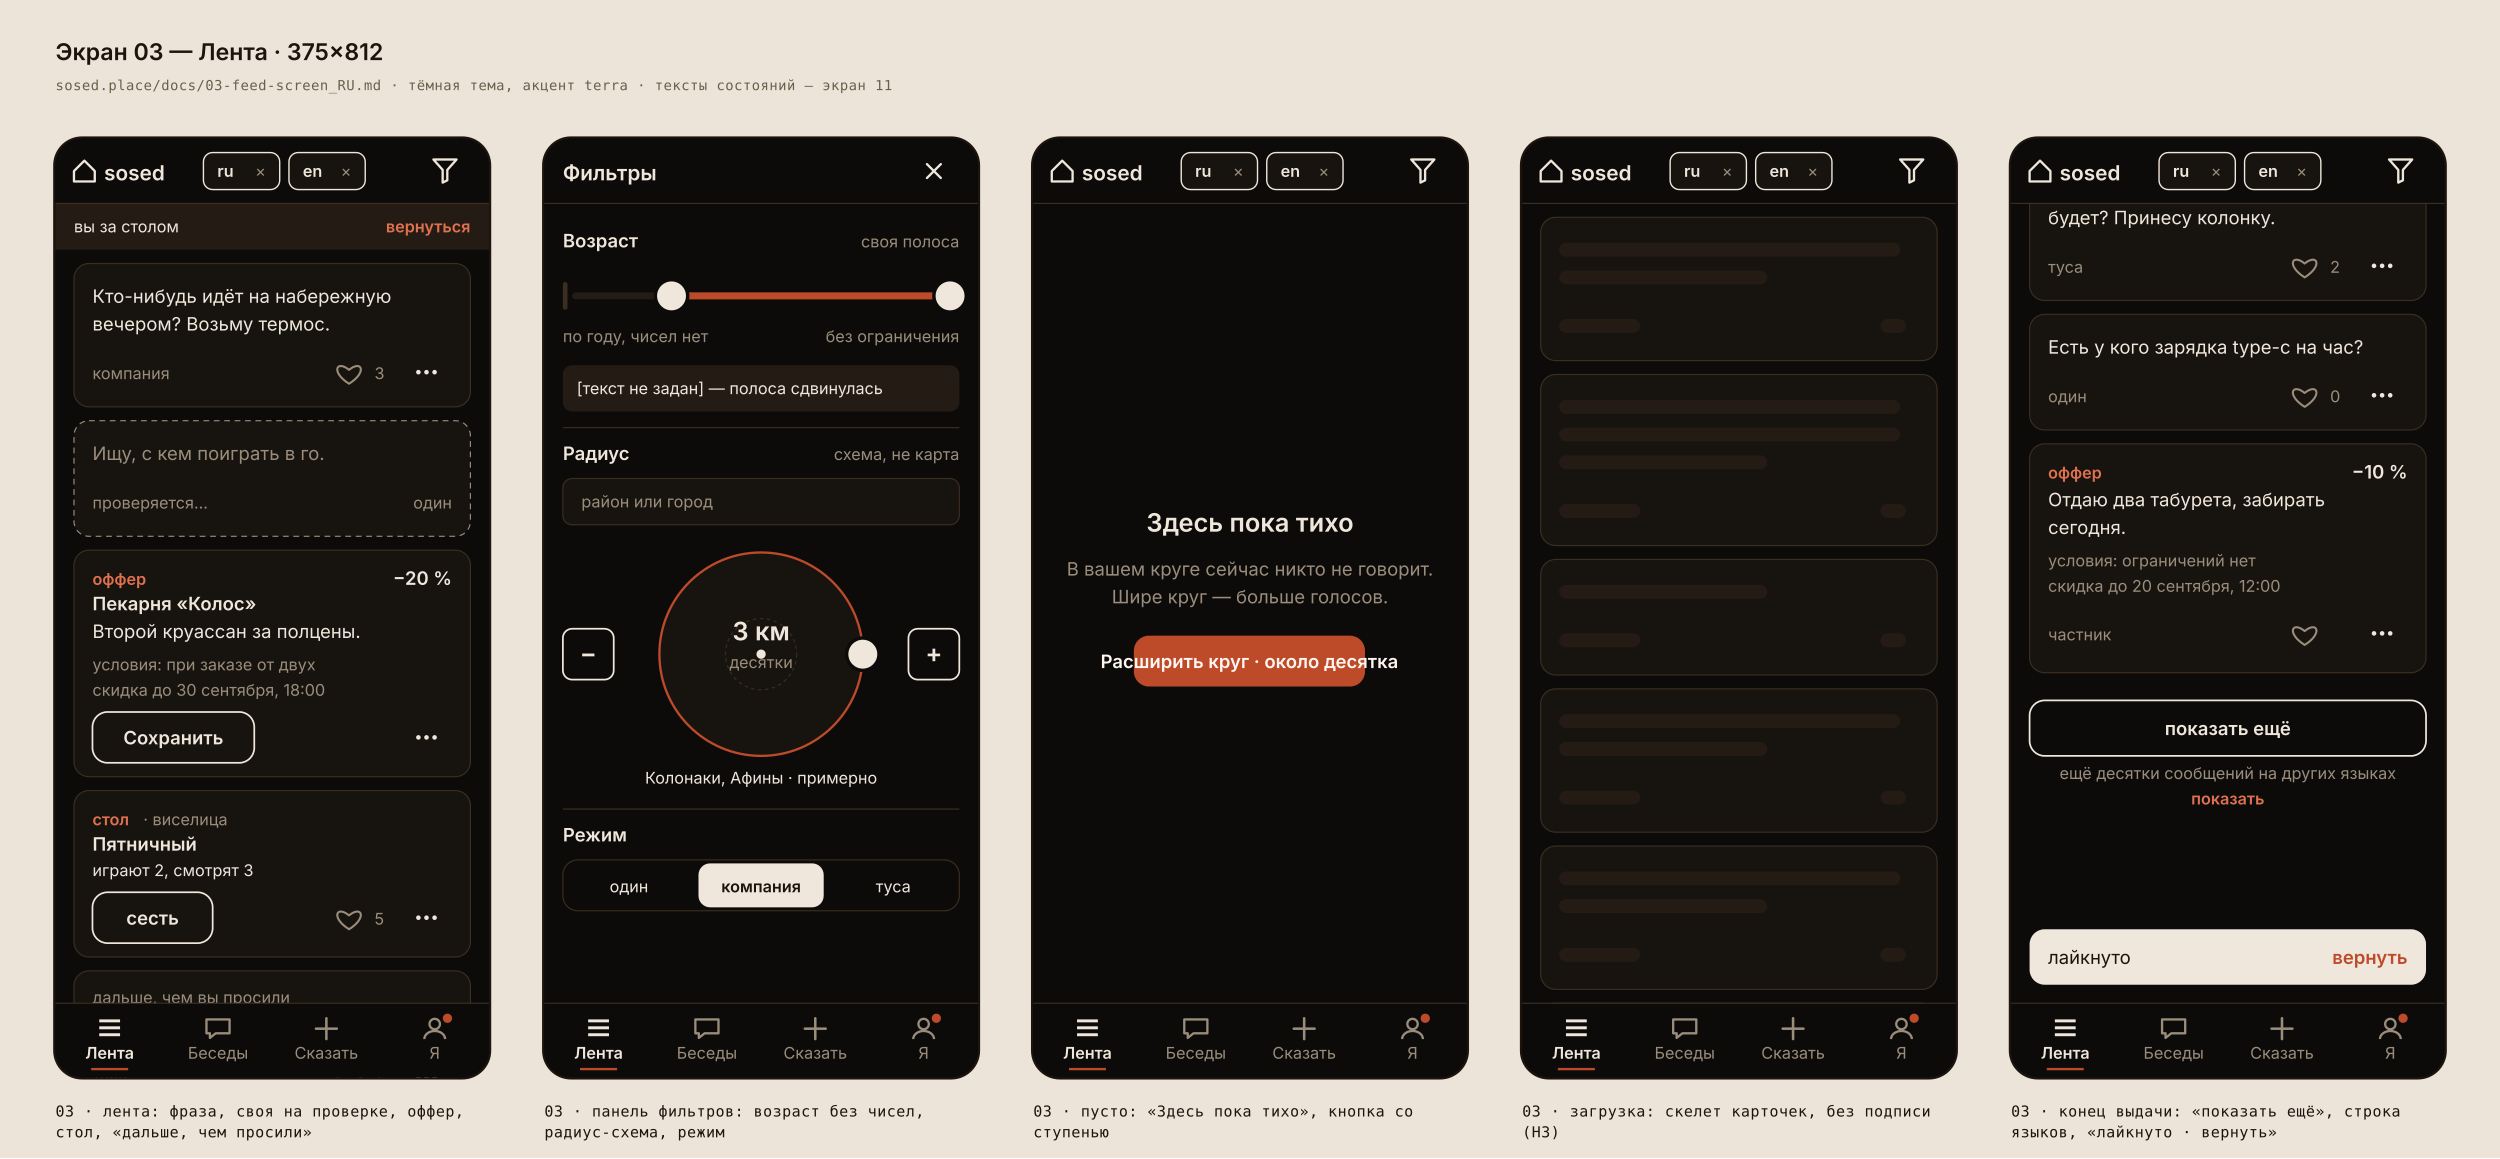
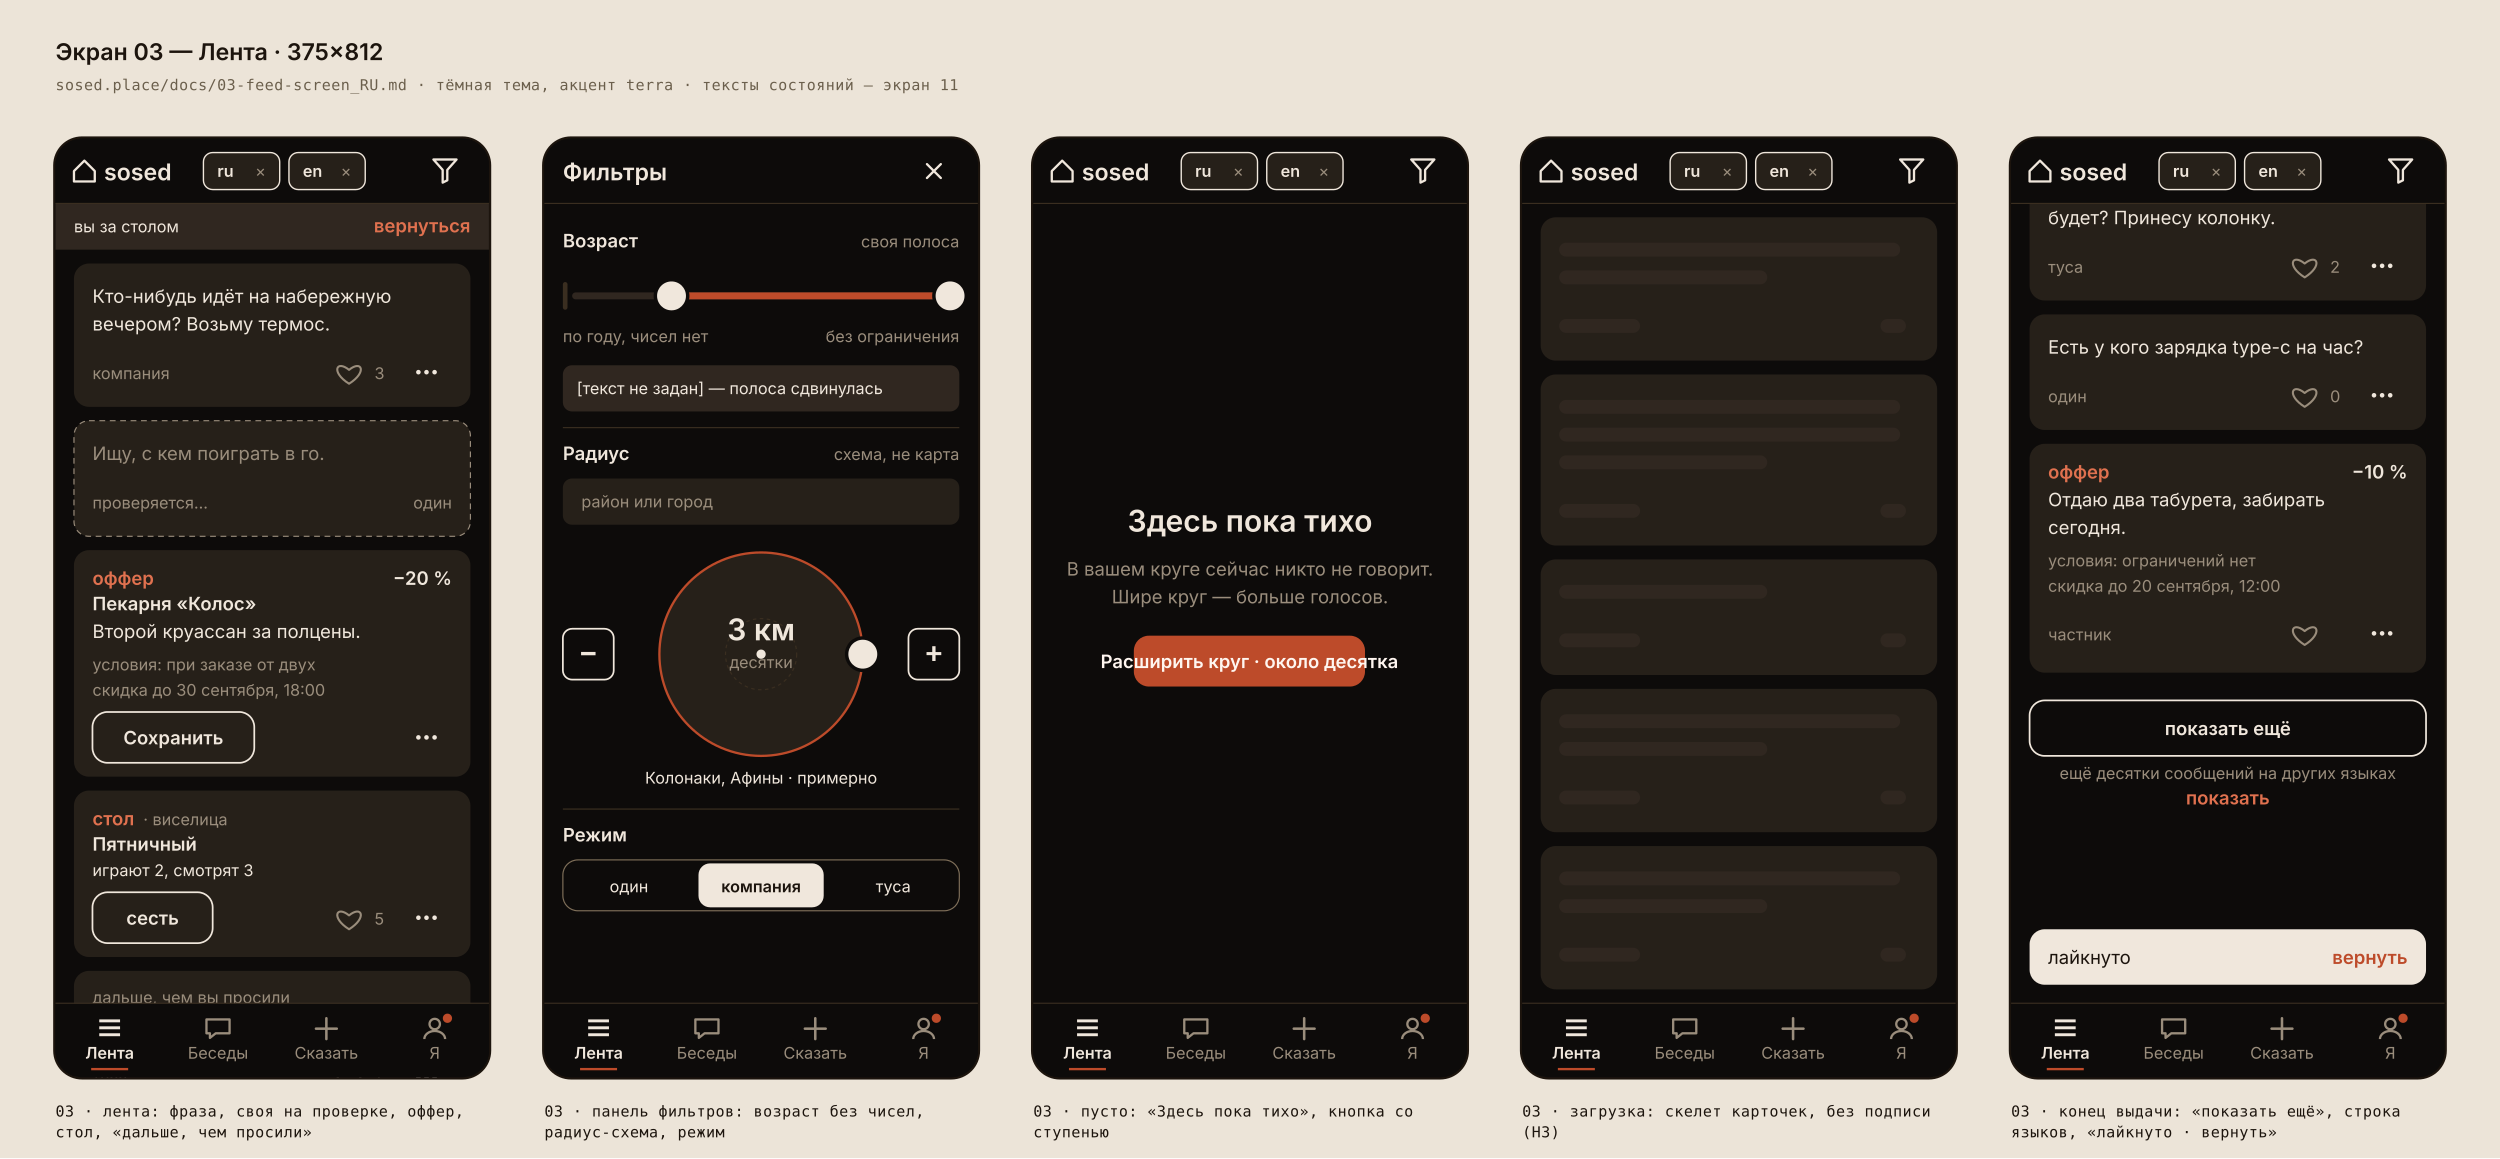
<svg xmlns="http://www.w3.org/2000/svg" width="2163" height="1002" viewBox="0 0 2163 1002">
  <style>
    @font-face { font-family: "Golos Text"; font-weight: 400 600;
      src: url(/fonts/q5uCsoe9Lv5t7Meb31EcExN8hA.woff2) format("woff2"); }
    @font-face { font-family: "JetBrains Mono"; font-weight: 400;
      src: url(/fonts/tDbv2o-flEEny0FZhsfKu5WU4zr3E_BX0PnT8RD8yKwBNntkaToggR7BYRbKPxDcwg.woff2) format("woff2"); }
    text { font-family: "Golos Text", Inter, system-ui, sans-serif; }
    .t16 { font-size: 16px; fill: #f0e7dc; }
    .t16b { font-size: 16px; font-weight: 600; fill: #f0e7dc; }
    .t14 { font-size: 14px; fill: #9a8d7c; }
    .t14fg { font-size: 14px; fill: #f0e7dc; }
    .t14b { font-size: 14px; font-weight: 600; fill: #f0e7dc; }
-     .t18b { font-size: 18px; font-weight: 600; fill: #f0e7dc; }
-     .t22b { font-size: 22px; font-weight: 600; fill: #f0e7dc; }
+     .t18b { font-size: 20px; font-weight: 600; fill: #f0e7dc; }
+     .t22b { font-size: 26px; font-weight: 600; fill: #f0e7dc; }
    .big { font-size: 26px; fill: #f0e7dc; }
-     .acc { font-size: 14px; font-weight: 600; fill: #e0714f; }
-     .cap { font-family: "JetBrains Mono", ui-monospace, monospace; font-size: 12px; fill: #6b5f4c; letter-spacing: 0.4px; }
+     .acc { font-size: 16px; font-weight: 600; fill: #e0714f; }
+     .cap { font-family: "JetBrains Mono", ui-monospace, monospace; font-size: 13px; fill: #6b5f4c; letter-spacing: 0.4px; }
    .capb { font-family: "JetBrains Mono", ui-monospace, monospace; font-size: 13px; fill: #1c140d; letter-spacing: 0.4px; }
    .sheet-title { font-size: 20px; font-weight: 600; fill: #1c140d; }
</style>
  <rect width="2163" height="1002" style="fill:#ece4d8" />
  <text x="48" y="52" class="sheet-title">Экран 03 — Лента · 375×812</text>
  <text x="48" y="78" class="cap">sosed.place/docs/03-feed-screen_RU.md · тёмная тема, акцент terra · тексты состояний — экран 11</text>
  <g transform="translate(48,120)">
    <rect x="-1" y="-1" width="377" height="814" rx="24" style="fill:#0d0b0a;stroke:#1c140d;stroke-width:2" />
    <clipPath id="c48">
      <rect x="0" y="0" width="375" height="812" rx="23" />
    </clipPath>
    <g clip-path="url(#c48)">
      <rect x="0" y="0" width="375" height="812" rx="0" style="fill:#0d0b0a" />
-       <rect x="0" y="56" width="375" height="40" rx="0" style="fill:#241c14" />
+       <rect x="0" y="56" width="375" height="40" rx="0" style="fill:#302720" />
      <text x="16" y="81" class="t14fg" text-anchor="start">вы за столом</text>
      <text x="359" y="81" class="acc" text-anchor="end">вернуться</text>
-       <rect x="16" y="108" width="343" height="124" rx="13" style="fill:#17130f;stroke:#3a2e20;stroke-width:1" />
+       <rect x="16" y="108" width="343" height="124" rx="13" style="fill:#262019" />
      <text x="32" y="142" class="t16" text-anchor="start" style="fill:#f0e7dc">Кто-нибудь идёт на набережную</text>
      <text x="32" y="166" class="t16" text-anchor="start" style="fill:#f0e7dc">вечером? Возьму термос.</text>
      <text x="32" y="208" class="t14" text-anchor="start">компания</text>
      <rect x="232" y="180" width="44" height="44" rx="8" style="fill:none" />
      <path d="M254.0 212.0 C238.0 202.0 243.0 191.0 254.0 200.0 C265.0 191.0 270.0 202.0 254.0 212.0 Z" style="fill:none;stroke:#9a8d7c;stroke-width:1.8;stroke-linejoin:round" />
      <text x="276" y="208" class="t14" text-anchor="start">3</text>
      <rect x="299" y="180" width="44" height="44" rx="8" style="fill:none" />
      <circle cx="314.0" cy="202.0" r="2" style="fill:#f0e7dc" />
      <circle cx="321.0" cy="202.0" r="2" style="fill:#f0e7dc" />
      <circle cx="328.0" cy="202.0" r="2" style="fill:#f0e7dc" />
-       <rect x="16" y="244" width="343" height="100" rx="13" style="fill:#17130f;stroke:#9a8d7c;stroke-width:1" stroke-dasharray="5 4" />
+       <rect x="16" y="244" width="343" height="100" rx="13" style="fill:#262019;stroke:#9a8d7c;stroke-width:1" stroke-dasharray="5 4" />
      <text x="32" y="278" class="t16" text-anchor="start" style="fill:#9a8d7c">Ищу, с кем поиграть в го.</text>
      <text x="32" y="320" class="t14" text-anchor="start">проверяется…</text>
      <text x="343" y="320" class="t14" text-anchor="end">один</text>
-       <rect x="16" y="356" width="343" height="196" rx="13" style="fill:#17130f;stroke:#3a2e20;stroke-width:1" />
+       <rect x="16" y="356" width="343" height="196" rx="13" style="fill:#262019" />
      <text x="32" y="386" class="acc" text-anchor="start">оффер</text>
      <text x="343" y="386" class="t16b" text-anchor="end">−20 %</text>
      <text x="32" y="408" class="t16b" text-anchor="start">Пекарня «Колос»</text>
      <text x="32" y="432" class="t16" text-anchor="start">Второй круассан за полцены.</text>
      <text x="32" y="460" class="t14" text-anchor="start">условия: при заказе от двух</text>
      <text x="32" y="482" class="t14" text-anchor="start">скидка до 30 сентября, 18:00</text>
      <rect x="32" y="496" width="140" height="44" rx="13" style="fill:none;stroke:#f0e7dc;stroke-width:1.5" />
      <text x="102.0" y="524.0" class="t16b" text-anchor="middle">Сохранить</text>
      <rect x="299" y="496" width="44" height="44" rx="8" style="fill:none" />
      <circle cx="314.0" cy="518.0" r="2" style="fill:#f0e7dc" />
      <circle cx="321.0" cy="518.0" r="2" style="fill:#f0e7dc" />
      <circle cx="328.0" cy="518.0" r="2" style="fill:#f0e7dc" />
-       <rect x="16" y="564" width="343" height="144" rx="13" style="fill:#17130f;stroke:#3a2e20;stroke-width:1" />
+       <rect x="16" y="564" width="343" height="144" rx="13" style="fill:#262019" />
      <text x="32" y="594" class="acc" text-anchor="start">стол</text>
      <text x="76" y="594" class="t14" text-anchor="start">· виселица</text>
      <text x="32" y="616" class="t16b" text-anchor="start">Пятничный</text>
      <text x="32" y="638" class="t14fg" text-anchor="start">играют 2, смотрят 3</text>
      <rect x="32" y="652" width="104" height="44" rx="13" style="fill:none;stroke:#f0e7dc;stroke-width:1.5" />
      <text x="84.0" y="680.0" class="t16b" text-anchor="middle">сесть</text>
      <rect x="232" y="652" width="44" height="44" rx="8" style="fill:none" />
      <path d="M254.0 684.0 C238.0 674.0 243.0 663.0 254.0 672.0 C265.0 663.0 270.0 674.0 254.0 684.0 Z" style="fill:none;stroke:#9a8d7c;stroke-width:1.8;stroke-linejoin:round" />
      <text x="276" y="680" class="t14" text-anchor="start">5</text>
      <rect x="299" y="652" width="44" height="44" rx="8" style="fill:none" />
      <circle cx="314.0" cy="674.0" r="2" style="fill:#f0e7dc" />
      <circle cx="321.0" cy="674.0" r="2" style="fill:#f0e7dc" />
      <circle cx="328.0" cy="674.0" r="2" style="fill:#f0e7dc" />
-       <rect x="16" y="720" width="343" height="122" rx="13" style="fill:#17130f;stroke:#3a2e20;stroke-width:1" />
+       <rect x="16" y="720" width="343" height="122" rx="13" style="fill:#262019" />
      <text x="32" y="748" class="t14" text-anchor="start">дальше, чем вы просили</text>
      <text x="32" y="776" class="t16" text-anchor="start" style="fill:#f0e7dc">Играем в настолки в парке.</text>
      <text x="32" y="818" class="t14" text-anchor="start">туса</text>
      <rect x="232" y="790" width="44" height="44" rx="8" style="fill:none" />
      <path d="M254.0 822.0 C238.0 812.0 243.0 801.0 254.0 810.0 C265.0 801.0 270.0 812.0 254.0 822.0 Z" style="fill:none;stroke:#9a8d7c;stroke-width:1.8;stroke-linejoin:round" />
      <text x="276" y="818" class="t14" text-anchor="start">1</text>
      <rect x="299" y="790" width="44" height="44" rx="8" style="fill:none" />
      <circle cx="314.0" cy="812.0" r="2" style="fill:#f0e7dc" />
      <circle cx="321.0" cy="812.0" r="2" style="fill:#f0e7dc" />
      <circle cx="328.0" cy="812.0" r="2" style="fill:#f0e7dc" />
      <rect x="0" y="0" width="375" height="56" rx="0" style="fill:#0d0b0a" />
      <line x1="0" y1="56" x2="375" y2="56" style="stroke:#3a2e20;stroke-width:1" />
      <path d="M16 28 L25 19 L34 28 L34 37 L16 37 Z" style="fill:none;stroke:#f0e7dc;stroke-width:2;stroke-linejoin:round" />
      <text x="42" y="36" class="t18b" text-anchor="start">sosed</text>
-       <rect x="128" y="12" width="66" height="32" rx="8" style="fill:#17130f;stroke:#f0e7dc;stroke-width:1.2" />
+       <rect x="128" y="12" width="66" height="32" rx="8" style="fill:#262019;stroke:#f0e7dc;stroke-width:1.2" />
      <text x="140" y="33" class="t14b" text-anchor="start">ru</text>
      <text x="182" y="33" class="t14" text-anchor="end">×</text>
-       <rect x="202" y="12" width="66" height="32" rx="8" style="fill:#17130f;stroke:#f0e7dc;stroke-width:1.2" />
+       <rect x="202" y="12" width="66" height="32" rx="8" style="fill:#262019;stroke:#f0e7dc;stroke-width:1.2" />
      <text x="214" y="33" class="t14b" text-anchor="start">en</text>
      <text x="256" y="33" class="t14" text-anchor="end">×</text>
      <rect x="315" y="6" width="44" height="44" rx="8" style="fill:none" />
      <path d="M327.0 18.0 L347.0 18.0 L339.0 27.0 L339.0 36.0 L335.0 38.0 L335.0 27.0 Z" style="fill:none;stroke:#f0e7dc;stroke-width:2;stroke-linejoin:round" />
      <rect x="0" y="748" width="375" height="64" rx="0" style="fill:#0d0b0a" />
      <line x1="0" y1="748" x2="375" y2="748" style="stroke:#3a2e20;stroke-width:1" />
      <rect x="37.875" y="762" width="18" height="2.5" rx="0" style="fill:#f0e7dc" />
      <rect x="37.875" y="768" width="18" height="2.5" rx="0" style="fill:#f0e7dc" />
      <rect x="37.875" y="774" width="18" height="2.5" rx="0" style="fill:#f0e7dc" />
      <text x="46.875" y="796" class="t14b" text-anchor="middle">Лента</text>
      <path d="M130.625 762 h20 v12 h-12 l-5 4 v-4 h-3 z" style="fill:none;stroke:#9a8d7c;stroke-width:2;stroke-linejoin:round" />
      <text x="140.625" y="796" class="t14" text-anchor="middle">Беседы</text>
      <path d="M234.375 761 v18 M225.375 770 h18" style="stroke:#9a8d7c;stroke-width:2.2;stroke-linecap:round" />
      <text x="234.375" y="796" class="t14" text-anchor="middle">Сказать</text>
      <circle cx="328.125" cy="766" r="4.5" style="fill:none;stroke:#9a8d7c;stroke-width:2" />
      <path d="M319.125 779 a9 7 0 0 1 18 0" style="fill:none;stroke:#9a8d7c;stroke-width:2" />
      <circle cx="339.125" cy="761" r="4" style="fill:#bd4b2a" />
      <text x="328.125" y="796" class="t14" text-anchor="middle">Я</text>
      <rect x="30.875" y="804" width="32" height="2" rx="0" style="fill:#bd4b2a" />
    </g>
  </g>
  <text x="48" y="966" class="capb">03 · лента: фраза, своя на проверке, оффер,</text>
  <text x="48" y="984" class="capb">стол, «дальше, чем просили»</text>
  <g transform="translate(471,120)">
    <rect x="-1" y="-1" width="377" height="814" rx="24" style="fill:#0d0b0a;stroke:#1c140d;stroke-width:2" />
    <clipPath id="c471">
      <rect x="0" y="0" width="375" height="812" rx="23" />
    </clipPath>
    <g clip-path="url(#c471)">
      <rect x="0" y="0" width="375" height="812" rx="0" style="fill:#0d0b0a" />
      <rect x="0" y="0" width="375" height="56" rx="0" style="fill:#0d0b0a" />
      <line x1="0" y1="56" x2="375" y2="56" style="stroke:#3a2e20;stroke-width:1" />
      <text x="16" y="36" class="t18b" text-anchor="start">Фильтры</text>
      <rect x="315" y="6" width="44" height="44" rx="8" style="fill:none" />
      <path d="M331.0 22.0 L343.0 34.0 M343.0 22.0 L331.0 34.0" style="stroke:#f0e7dc;stroke-width:2;stroke-linecap:round" />
      <text x="16" y="94" class="t16b" text-anchor="start">Возраст</text>
      <text x="359" y="94" class="t14" text-anchor="end">своя полоса</text>
-       <rect x="24" y="133" width="327" height="6" rx="3" style="fill:#241c14" />
+       <rect x="24" y="133" width="327" height="6" rx="3" style="fill:#302720" />
      <rect x="16" y="124" width="4" height="24" rx="2" style="fill:#3a2e20" />
      <rect x="355" y="124" width="4" height="24" rx="2" style="fill:#3a2e20" />
      <rect x="110" y="133" width="241" height="6" rx="3" style="fill:#bd4b2a" />
      <circle cx="110" cy="136" r="14" style="fill:#f0e7dc;stroke:#0d0b0a;stroke-width:3" />
      <circle cx="351" cy="136" r="14" style="fill:#f0e7dc;stroke:#0d0b0a;stroke-width:3" />
      <text x="359" y="176" class="t14" text-anchor="end">без ограничения</text>
      <text x="16" y="176" class="t14" text-anchor="start">по году, чисел нет</text>
-       <rect x="16" y="196" width="343" height="40" rx="8" style="fill:#241c14" />
+       <rect x="16" y="196" width="343" height="40" rx="8" style="fill:#302720" />
      <text x="28" y="221" class="t14fg" text-anchor="start">[текст не задан] — полоса сдвинулась</text>
      <line x1="16" y1="250" x2="359" y2="250" style="stroke:#3a2e20;stroke-width:1" />
      <text x="16" y="278" class="t16b" text-anchor="start">Радиус</text>
      <text x="359" y="278" class="t14" text-anchor="end">схема, не карта</text>
-       <rect x="16" y="294" width="343" height="40" rx="8" style="fill:#17130f;stroke:#3a2e20;stroke-width:1" />
+       <rect x="16" y="294" width="343" height="40" rx="8" style="fill:#262019" />
      <text x="32" y="319" class="t14" text-anchor="start">район или город</text>
-       <circle cx="187.5" cy="446" r="88" style="fill:#17130f;stroke:#bd4b2a;stroke-width:2" />
+       <circle cx="187.5" cy="446" r="88" style="fill:#262019;stroke:#bd4b2a;stroke-width:2" />
      <circle cx="187.5" cy="446" r="30.8" style="fill:none;stroke:#3a2e20;stroke-width:1;stroke-dasharray:3 3" />
      <circle cx="187.5" cy="446" r="4" style="fill:#f0e7dc" />
      <circle cx="275.5" cy="446" r="14" style="fill:#f0e7dc;stroke:#0d0b0a;stroke-width:3" />
      <text x="187.5" y="434" class="t22b" text-anchor="middle">3 км</text>
      <text x="187.5" y="458" class="t14" text-anchor="middle">десятки</text>
      <rect x="16" y="424" width="44" height="44" rx="8" style="fill:none;stroke:#f0e7dc;stroke-width:1.5" />
      <text x="38" y="453" class="t22b" text-anchor="middle">−</text>
      <rect x="315" y="424" width="44" height="44" rx="8" style="fill:none;stroke:#f0e7dc;stroke-width:1.5" />
      <text x="337" y="453" class="t22b" text-anchor="middle">+</text>
      <text x="187.5" y="558" class="t14fg" text-anchor="middle">Колонаки, Афины · примерно</text>
      <line x1="16" y1="580" x2="359" y2="580" style="stroke:#3a2e20;stroke-width:1" />
      <text x="16" y="608" class="t16b" text-anchor="start">Режим</text>
-       <rect x="16" y="624" width="343" height="44" rx="13" style="fill:none;stroke:#3a2e20;stroke-width:1" />
+       <rect x="16" y="624" width="343" height="44" rx="13" style="fill:none;stroke:#80705a;stroke-width:1" />
      <text x="73.167" y="652" class="t14fg" text-anchor="middle">один</text>
      <rect x="133.333" y="627" width="108.333" height="38" rx="10" style="fill:#f0e7dc" />
      <text x="187.5" y="652" class="t14b" text-anchor="middle" style="fill:#1c140d">компания</text>
      <text x="301.833" y="652" class="t14fg" text-anchor="middle">туса</text>
      <rect x="0" y="748" width="375" height="64" rx="0" style="fill:#0d0b0a" />
      <line x1="0" y1="748" x2="375" y2="748" style="stroke:#3a2e20;stroke-width:1" />
      <rect x="37.875" y="762" width="18" height="2.5" rx="0" style="fill:#f0e7dc" />
      <rect x="37.875" y="768" width="18" height="2.5" rx="0" style="fill:#f0e7dc" />
      <rect x="37.875" y="774" width="18" height="2.5" rx="0" style="fill:#f0e7dc" />
      <text x="46.875" y="796" class="t14b" text-anchor="middle">Лента</text>
      <path d="M130.625 762 h20 v12 h-12 l-5 4 v-4 h-3 z" style="fill:none;stroke:#9a8d7c;stroke-width:2;stroke-linejoin:round" />
      <text x="140.625" y="796" class="t14" text-anchor="middle">Беседы</text>
      <path d="M234.375 761 v18 M225.375 770 h18" style="stroke:#9a8d7c;stroke-width:2.2;stroke-linecap:round" />
      <text x="234.375" y="796" class="t14" text-anchor="middle">Сказать</text>
      <circle cx="328.125" cy="766" r="4.5" style="fill:none;stroke:#9a8d7c;stroke-width:2" />
      <path d="M319.125 779 a9 7 0 0 1 18 0" style="fill:none;stroke:#9a8d7c;stroke-width:2" />
      <circle cx="339.125" cy="761" r="4" style="fill:#bd4b2a" />
      <text x="328.125" y="796" class="t14" text-anchor="middle">Я</text>
      <rect x="30.875" y="804" width="32" height="2" rx="0" style="fill:#bd4b2a" />
    </g>
  </g>
  <text x="471" y="966" class="capb">03 · панель фильтров: возраст без чисел,</text>
  <text x="471" y="984" class="capb">радиус-схема, режим</text>
  <g transform="translate(894,120)">
    <rect x="-1" y="-1" width="377" height="814" rx="24" style="fill:#0d0b0a;stroke:#1c140d;stroke-width:2" />
    <clipPath id="c894">
      <rect x="0" y="0" width="375" height="812" rx="23" />
    </clipPath>
    <g clip-path="url(#c894)">
      <rect x="0" y="0" width="375" height="812" rx="0" style="fill:#0d0b0a" />
      <rect x="0" y="0" width="375" height="56" rx="0" style="fill:#0d0b0a" />
      <line x1="0" y1="56" x2="375" y2="56" style="stroke:#3a2e20;stroke-width:1" />
      <path d="M16 28 L25 19 L34 28 L34 37 L16 37 Z" style="fill:none;stroke:#f0e7dc;stroke-width:2;stroke-linejoin:round" />
      <text x="42" y="36" class="t18b" text-anchor="start">sosed</text>
-       <rect x="128" y="12" width="66" height="32" rx="8" style="fill:#17130f;stroke:#f0e7dc;stroke-width:1.2" />
+       <rect x="128" y="12" width="66" height="32" rx="8" style="fill:#262019;stroke:#f0e7dc;stroke-width:1.2" />
      <text x="140" y="33" class="t14b" text-anchor="start">ru</text>
      <text x="182" y="33" class="t14" text-anchor="end">×</text>
-       <rect x="202" y="12" width="66" height="32" rx="8" style="fill:#17130f;stroke:#f0e7dc;stroke-width:1.2" />
+       <rect x="202" y="12" width="66" height="32" rx="8" style="fill:#262019;stroke:#f0e7dc;stroke-width:1.2" />
      <text x="214" y="33" class="t14b" text-anchor="start">en</text>
      <text x="256" y="33" class="t14" text-anchor="end">×</text>
      <rect x="315" y="6" width="44" height="44" rx="8" style="fill:none" />
      <path d="M327.0 18.0 L347.0 18.0 L339.0 27.0 L339.0 36.0 L335.0 38.0 L335.0 27.0 Z" style="fill:none;stroke:#f0e7dc;stroke-width:2;stroke-linejoin:round" />
      <text x="187.5" y="340" class="t22b" text-anchor="middle">Здесь пока тихо</text>
      <text x="187.5" y="378" class="t16" text-anchor="middle" style="fill:#9a8d7c">В вашем круге сейчас никто не говорит.</text>
      <text x="187.5" y="402" class="t16" text-anchor="middle" style="fill:#9a8d7c">Шире круг — больше голосов.</text>
      <rect x="87" y="430" width="200" height="44" rx="13" style="fill:#bd4b2a" />
      <text x="187.0" y="458.0" class="t16b" text-anchor="middle" style="fill:#fff6f0">Расширить круг · около десятка</text>
      <rect x="0" y="748" width="375" height="64" rx="0" style="fill:#0d0b0a" />
      <line x1="0" y1="748" x2="375" y2="748" style="stroke:#3a2e20;stroke-width:1" />
      <rect x="37.875" y="762" width="18" height="2.5" rx="0" style="fill:#f0e7dc" />
      <rect x="37.875" y="768" width="18" height="2.5" rx="0" style="fill:#f0e7dc" />
      <rect x="37.875" y="774" width="18" height="2.5" rx="0" style="fill:#f0e7dc" />
      <text x="46.875" y="796" class="t14b" text-anchor="middle">Лента</text>
      <path d="M130.625 762 h20 v12 h-12 l-5 4 v-4 h-3 z" style="fill:none;stroke:#9a8d7c;stroke-width:2;stroke-linejoin:round" />
      <text x="140.625" y="796" class="t14" text-anchor="middle">Беседы</text>
      <path d="M234.375 761 v18 M225.375 770 h18" style="stroke:#9a8d7c;stroke-width:2.2;stroke-linecap:round" />
      <text x="234.375" y="796" class="t14" text-anchor="middle">Сказать</text>
      <circle cx="328.125" cy="766" r="4.5" style="fill:none;stroke:#9a8d7c;stroke-width:2" />
      <path d="M319.125 779 a9 7 0 0 1 18 0" style="fill:none;stroke:#9a8d7c;stroke-width:2" />
      <circle cx="339.125" cy="761" r="4" style="fill:#bd4b2a" />
      <text x="328.125" y="796" class="t14" text-anchor="middle">Я</text>
      <rect x="30.875" y="804" width="32" height="2" rx="0" style="fill:#bd4b2a" />
    </g>
  </g>
  <text x="894" y="966" class="capb">03 · пусто: «Здесь пока тихо», кнопка со</text>
  <text x="894" y="984" class="capb">ступенью</text>
  <g transform="translate(1317,120)">
    <rect x="-1" y="-1" width="377" height="814" rx="24" style="fill:#0d0b0a;stroke:#1c140d;stroke-width:2" />
    <clipPath id="c1317">
      <rect x="0" y="0" width="375" height="812" rx="23" />
    </clipPath>
    <g clip-path="url(#c1317)">
      <rect x="0" y="0" width="375" height="812" rx="0" style="fill:#0d0b0a" />
      <rect x="0" y="0" width="375" height="56" rx="0" style="fill:#0d0b0a" />
      <line x1="0" y1="56" x2="375" y2="56" style="stroke:#3a2e20;stroke-width:1" />
      <path d="M16 28 L25 19 L34 28 L34 37 L16 37 Z" style="fill:none;stroke:#f0e7dc;stroke-width:2;stroke-linejoin:round" />
      <text x="42" y="36" class="t18b" text-anchor="start">sosed</text>
-       <rect x="128" y="12" width="66" height="32" rx="8" style="fill:#17130f;stroke:#f0e7dc;stroke-width:1.2" />
+       <rect x="128" y="12" width="66" height="32" rx="8" style="fill:#262019;stroke:#f0e7dc;stroke-width:1.2" />
      <text x="140" y="33" class="t14b" text-anchor="start">ru</text>
      <text x="182" y="33" class="t14" text-anchor="end">×</text>
-       <rect x="202" y="12" width="66" height="32" rx="8" style="fill:#17130f;stroke:#f0e7dc;stroke-width:1.2" />
+       <rect x="202" y="12" width="66" height="32" rx="8" style="fill:#262019;stroke:#f0e7dc;stroke-width:1.2" />
      <text x="214" y="33" class="t14b" text-anchor="start">en</text>
      <text x="256" y="33" class="t14" text-anchor="end">×</text>
      <rect x="315" y="6" width="44" height="44" rx="8" style="fill:none" />
      <path d="M327.0 18.0 L347.0 18.0 L339.0 27.0 L339.0 36.0 L335.0 38.0 L335.0 27.0 Z" style="fill:none;stroke:#f0e7dc;stroke-width:2;stroke-linejoin:round" />
-       <rect x="16" y="68" width="343" height="124" rx="13" style="fill:#17130f;stroke:#3a2e20;stroke-width:1" />
-       <rect x="32" y="90" width="295" height="12" rx="6" style="fill:#241c14" />
-       <rect x="32" y="114" width="180" height="12" rx="6" style="fill:#241c14" />
-       <rect x="32" y="156" width="70" height="12" rx="6" style="fill:#241c14" />
-       <rect x="310" y="156" width="22" height="12" rx="6" style="fill:#241c14" />
-       <rect x="16" y="204" width="343" height="148" rx="13" style="fill:#17130f;stroke:#3a2e20;stroke-width:1" />
-       <rect x="32" y="226" width="295" height="12" rx="6" style="fill:#241c14" />
-       <rect x="32" y="250" width="295" height="12" rx="6" style="fill:#241c14" />
-       <rect x="32" y="274" width="180" height="12" rx="6" style="fill:#241c14" />
-       <rect x="32" y="316" width="70" height="12" rx="6" style="fill:#241c14" />
-       <rect x="310" y="316" width="22" height="12" rx="6" style="fill:#241c14" />
-       <rect x="16" y="364" width="343" height="100" rx="13" style="fill:#17130f;stroke:#3a2e20;stroke-width:1" />
-       <rect x="32" y="386" width="180" height="12" rx="6" style="fill:#241c14" />
-       <rect x="32" y="428" width="70" height="12" rx="6" style="fill:#241c14" />
-       <rect x="310" y="428" width="22" height="12" rx="6" style="fill:#241c14" />
-       <rect x="16" y="476" width="343" height="124" rx="13" style="fill:#17130f;stroke:#3a2e20;stroke-width:1" />
-       <rect x="32" y="498" width="295" height="12" rx="6" style="fill:#241c14" />
-       <rect x="32" y="522" width="180" height="12" rx="6" style="fill:#241c14" />
-       <rect x="32" y="564" width="70" height="12" rx="6" style="fill:#241c14" />
-       <rect x="310" y="564" width="22" height="12" rx="6" style="fill:#241c14" />
-       <rect x="16" y="612" width="343" height="124" rx="13" style="fill:#17130f;stroke:#3a2e20;stroke-width:1" />
-       <rect x="32" y="634" width="295" height="12" rx="6" style="fill:#241c14" />
-       <rect x="32" y="658" width="180" height="12" rx="6" style="fill:#241c14" />
-       <rect x="32" y="700" width="70" height="12" rx="6" style="fill:#241c14" />
-       <rect x="310" y="700" width="22" height="12" rx="6" style="fill:#241c14" />
-       <rect x="16" y="748" width="343" height="148" rx="13" style="fill:#17130f;stroke:#3a2e20;stroke-width:1" />
-       <rect x="32" y="770" width="295" height="12" rx="6" style="fill:#241c14" />
-       <rect x="32" y="794" width="295" height="12" rx="6" style="fill:#241c14" />
-       <rect x="32" y="818" width="180" height="12" rx="6" style="fill:#241c14" />
-       <rect x="32" y="860" width="70" height="12" rx="6" style="fill:#241c14" />
-       <rect x="310" y="860" width="22" height="12" rx="6" style="fill:#241c14" />
+       <rect x="16" y="68" width="343" height="124" rx="13" style="fill:#262019" />
+       <rect x="32" y="90" width="295" height="12" rx="6" style="fill:#302720" />
+       <rect x="32" y="114" width="180" height="12" rx="6" style="fill:#302720" />
+       <rect x="32" y="156" width="70" height="12" rx="6" style="fill:#302720" />
+       <rect x="310" y="156" width="22" height="12" rx="6" style="fill:#302720" />
+       <rect x="16" y="204" width="343" height="148" rx="13" style="fill:#262019" />
+       <rect x="32" y="226" width="295" height="12" rx="6" style="fill:#302720" />
+       <rect x="32" y="250" width="295" height="12" rx="6" style="fill:#302720" />
+       <rect x="32" y="274" width="180" height="12" rx="6" style="fill:#302720" />
+       <rect x="32" y="316" width="70" height="12" rx="6" style="fill:#302720" />
+       <rect x="310" y="316" width="22" height="12" rx="6" style="fill:#302720" />
+       <rect x="16" y="364" width="343" height="100" rx="13" style="fill:#262019" />
+       <rect x="32" y="386" width="180" height="12" rx="6" style="fill:#302720" />
+       <rect x="32" y="428" width="70" height="12" rx="6" style="fill:#302720" />
+       <rect x="310" y="428" width="22" height="12" rx="6" style="fill:#302720" />
+       <rect x="16" y="476" width="343" height="124" rx="13" style="fill:#262019" />
+       <rect x="32" y="498" width="295" height="12" rx="6" style="fill:#302720" />
+       <rect x="32" y="522" width="180" height="12" rx="6" style="fill:#302720" />
+       <rect x="32" y="564" width="70" height="12" rx="6" style="fill:#302720" />
+       <rect x="310" y="564" width="22" height="12" rx="6" style="fill:#302720" />
+       <rect x="16" y="612" width="343" height="124" rx="13" style="fill:#262019" />
+       <rect x="32" y="634" width="295" height="12" rx="6" style="fill:#302720" />
+       <rect x="32" y="658" width="180" height="12" rx="6" style="fill:#302720" />
+       <rect x="32" y="700" width="70" height="12" rx="6" style="fill:#302720" />
+       <rect x="310" y="700" width="22" height="12" rx="6" style="fill:#302720" />
+       <rect x="16" y="748" width="343" height="148" rx="13" style="fill:#262019" />
+       <rect x="32" y="770" width="295" height="12" rx="6" style="fill:#302720" />
+       <rect x="32" y="794" width="295" height="12" rx="6" style="fill:#302720" />
+       <rect x="32" y="818" width="180" height="12" rx="6" style="fill:#302720" />
+       <rect x="32" y="860" width="70" height="12" rx="6" style="fill:#302720" />
+       <rect x="310" y="860" width="22" height="12" rx="6" style="fill:#302720" />
      <rect x="0" y="748" width="375" height="64" rx="0" style="fill:#0d0b0a" />
      <line x1="0" y1="748" x2="375" y2="748" style="stroke:#3a2e20;stroke-width:1" />
      <rect x="37.875" y="762" width="18" height="2.5" rx="0" style="fill:#f0e7dc" />
      <rect x="37.875" y="768" width="18" height="2.5" rx="0" style="fill:#f0e7dc" />
      <rect x="37.875" y="774" width="18" height="2.5" rx="0" style="fill:#f0e7dc" />
      <text x="46.875" y="796" class="t14b" text-anchor="middle">Лента</text>
      <path d="M130.625 762 h20 v12 h-12 l-5 4 v-4 h-3 z" style="fill:none;stroke:#9a8d7c;stroke-width:2;stroke-linejoin:round" />
      <text x="140.625" y="796" class="t14" text-anchor="middle">Беседы</text>
      <path d="M234.375 761 v18 M225.375 770 h18" style="stroke:#9a8d7c;stroke-width:2.2;stroke-linecap:round" />
      <text x="234.375" y="796" class="t14" text-anchor="middle">Сказать</text>
      <circle cx="328.125" cy="766" r="4.5" style="fill:none;stroke:#9a8d7c;stroke-width:2" />
      <path d="M319.125 779 a9 7 0 0 1 18 0" style="fill:none;stroke:#9a8d7c;stroke-width:2" />
      <circle cx="339.125" cy="761" r="4" style="fill:#bd4b2a" />
      <text x="328.125" y="796" class="t14" text-anchor="middle">Я</text>
      <rect x="30.875" y="804" width="32" height="2" rx="0" style="fill:#bd4b2a" />
    </g>
  </g>
  <text x="1317" y="966" class="capb">03 · загрузка: скелет карточек, без подписи</text>
  <text x="1317" y="984" class="capb">(Н3)</text>
  <g transform="translate(1740,120)">
    <rect x="-1" y="-1" width="377" height="814" rx="24" style="fill:#0d0b0a;stroke:#1c140d;stroke-width:2" />
    <clipPath id="c1740">
      <rect x="0" y="0" width="375" height="812" rx="23" />
    </clipPath>
    <g clip-path="url(#c1740)">
      <rect x="0" y="0" width="375" height="812" rx="0" style="fill:#0d0b0a" />
-       <rect x="16" y="16" width="343" height="124" rx="13" style="fill:#17130f;stroke:#3a2e20;stroke-width:1" />
+       <rect x="16" y="16" width="343" height="124" rx="13" style="fill:#262019" />
      <text x="32" y="50" class="t16" text-anchor="start" style="fill:#f0e7dc">Вечером у фонтана кто-нибудь</text>
      <text x="32" y="74" class="t16" text-anchor="start" style="fill:#f0e7dc">будет? Принесу колонку.</text>
      <text x="32" y="116" class="t14" text-anchor="start">туса</text>
      <rect x="232" y="88" width="44" height="44" rx="8" style="fill:none" />
      <path d="M254.0 120.0 C238.0 110.0 243.0 99.0 254.0 108.0 C265.0 99.0 270.0 110.0 254.0 120.0 Z" style="fill:none;stroke:#9a8d7c;stroke-width:1.8;stroke-linejoin:round" />
      <text x="276" y="116" class="t14" text-anchor="start">2</text>
      <rect x="299" y="88" width="44" height="44" rx="8" style="fill:none" />
      <circle cx="314.0" cy="110.0" r="2" style="fill:#f0e7dc" />
      <circle cx="321.0" cy="110.0" r="2" style="fill:#f0e7dc" />
      <circle cx="328.0" cy="110.0" r="2" style="fill:#f0e7dc" />
-       <rect x="16" y="152" width="343" height="100" rx="13" style="fill:#17130f;stroke:#3a2e20;stroke-width:1" />
+       <rect x="16" y="152" width="343" height="100" rx="13" style="fill:#262019" />
      <text x="32" y="186" class="t16" text-anchor="start" style="fill:#f0e7dc">Есть у кого зарядка type-c на час?</text>
      <text x="32" y="228" class="t14" text-anchor="start">один</text>
      <rect x="232" y="200" width="44" height="44" rx="8" style="fill:none" />
      <path d="M254.0 232.0 C238.0 222.0 243.0 211.0 254.0 220.0 C265.0 211.0 270.0 222.0 254.0 232.0 Z" style="fill:none;stroke:#9a8d7c;stroke-width:1.8;stroke-linejoin:round" />
      <text x="276" y="228" class="t14" text-anchor="start">0</text>
      <rect x="299" y="200" width="44" height="44" rx="8" style="fill:none" />
      <circle cx="314.0" cy="222.0" r="2" style="fill:#f0e7dc" />
      <circle cx="321.0" cy="222.0" r="2" style="fill:#f0e7dc" />
      <circle cx="328.0" cy="222.0" r="2" style="fill:#f0e7dc" />
-       <rect x="16" y="264" width="343" height="198" rx="13" style="fill:#17130f;stroke:#3a2e20;stroke-width:1" />
+       <rect x="16" y="264" width="343" height="198" rx="13" style="fill:#262019" />
      <text x="32" y="294" class="acc" text-anchor="start">оффер</text>
      <text x="343" y="294" class="t16b" text-anchor="end">−10 %</text>
      <text x="32" y="318" class="t16" text-anchor="start">Отдаю два табурета, забирать</text>
      <text x="32" y="342" class="t16" text-anchor="start">сегодня.</text>
      <text x="32" y="370" class="t14" text-anchor="start">условия: ограничений нет</text>
      <text x="32" y="392" class="t14" text-anchor="start">скидка до 20 сентября, 12:00</text>
      <text x="32" y="434" class="t14" text-anchor="start">частник</text>
      <rect x="232" y="406" width="44" height="44" rx="8" style="fill:none" />
      <path d="M254.0 438.0 C238.0 428.0 243.0 417.0 254.0 426.0 C265.0 417.0 270.0 428.0 254.0 438.0 Z" style="fill:none;stroke:#9a8d7c;stroke-width:1.8;stroke-linejoin:round" />
      <rect x="299" y="406" width="44" height="44" rx="8" style="fill:none" />
      <circle cx="314.0" cy="428.0" r="2" style="fill:#f0e7dc" />
      <circle cx="321.0" cy="428.0" r="2" style="fill:#f0e7dc" />
      <circle cx="328.0" cy="428.0" r="2" style="fill:#f0e7dc" />
      <rect x="16" y="486" width="343" height="48" rx="13" style="fill:none;stroke:#f0e7dc;stroke-width:1.5" />
      <text x="187.5" y="516.0" class="t16b" text-anchor="middle">показать ещё</text>
      <text x="187.5" y="554" class="t14" text-anchor="middle">ещё десятки сообщений на других языках</text>
      <text x="187.5" y="576" class="acc" text-anchor="middle">показать</text>
      <rect x="0" y="0" width="375" height="56" rx="0" style="fill:#0d0b0a" />
      <line x1="0" y1="56" x2="375" y2="56" style="stroke:#3a2e20;stroke-width:1" />
      <path d="M16 28 L25 19 L34 28 L34 37 L16 37 Z" style="fill:none;stroke:#f0e7dc;stroke-width:2;stroke-linejoin:round" />
      <text x="42" y="36" class="t18b" text-anchor="start">sosed</text>
-       <rect x="128" y="12" width="66" height="32" rx="8" style="fill:#17130f;stroke:#f0e7dc;stroke-width:1.2" />
+       <rect x="128" y="12" width="66" height="32" rx="8" style="fill:#262019;stroke:#f0e7dc;stroke-width:1.2" />
      <text x="140" y="33" class="t14b" text-anchor="start">ru</text>
      <text x="182" y="33" class="t14" text-anchor="end">×</text>
-       <rect x="202" y="12" width="66" height="32" rx="8" style="fill:#17130f;stroke:#f0e7dc;stroke-width:1.2" />
+       <rect x="202" y="12" width="66" height="32" rx="8" style="fill:#262019;stroke:#f0e7dc;stroke-width:1.2" />
      <text x="214" y="33" class="t14b" text-anchor="start">en</text>
      <text x="256" y="33" class="t14" text-anchor="end">×</text>
      <rect x="315" y="6" width="44" height="44" rx="8" style="fill:none" />
      <path d="M327.0 18.0 L347.0 18.0 L339.0 27.0 L339.0 36.0 L335.0 38.0 L335.0 27.0 Z" style="fill:none;stroke:#f0e7dc;stroke-width:2;stroke-linejoin:round" />
      <rect x="16" y="684" width="343" height="48" rx="13" style="fill:#f0e7dc" />
      <text x="32" y="714" class="t16" text-anchor="start" style="fill:#1c140d">лайкнуто</text>
      <text x="343" y="714" class="t16b" text-anchor="end" style="fill:#bd4b2a">вернуть</text>
      <rect x="0" y="748" width="375" height="64" rx="0" style="fill:#0d0b0a" />
      <line x1="0" y1="748" x2="375" y2="748" style="stroke:#3a2e20;stroke-width:1" />
      <rect x="37.875" y="762" width="18" height="2.5" rx="0" style="fill:#f0e7dc" />
      <rect x="37.875" y="768" width="18" height="2.5" rx="0" style="fill:#f0e7dc" />
      <rect x="37.875" y="774" width="18" height="2.5" rx="0" style="fill:#f0e7dc" />
      <text x="46.875" y="796" class="t14b" text-anchor="middle">Лента</text>
      <path d="M130.625 762 h20 v12 h-12 l-5 4 v-4 h-3 z" style="fill:none;stroke:#9a8d7c;stroke-width:2;stroke-linejoin:round" />
      <text x="140.625" y="796" class="t14" text-anchor="middle">Беседы</text>
      <path d="M234.375 761 v18 M225.375 770 h18" style="stroke:#9a8d7c;stroke-width:2.2;stroke-linecap:round" />
      <text x="234.375" y="796" class="t14" text-anchor="middle">Сказать</text>
      <circle cx="328.125" cy="766" r="4.5" style="fill:none;stroke:#9a8d7c;stroke-width:2" />
      <path d="M319.125 779 a9 7 0 0 1 18 0" style="fill:none;stroke:#9a8d7c;stroke-width:2" />
      <circle cx="339.125" cy="761" r="4" style="fill:#bd4b2a" />
      <text x="328.125" y="796" class="t14" text-anchor="middle">Я</text>
      <rect x="30.875" y="804" width="32" height="2" rx="0" style="fill:#bd4b2a" />
    </g>
  </g>
  <text x="1740" y="966" class="capb">03 · конец выдачи: «показать ещё», строка</text>
  <text x="1740" y="984" class="capb">языков, «лайкнуто · вернуть»</text>
</svg>
